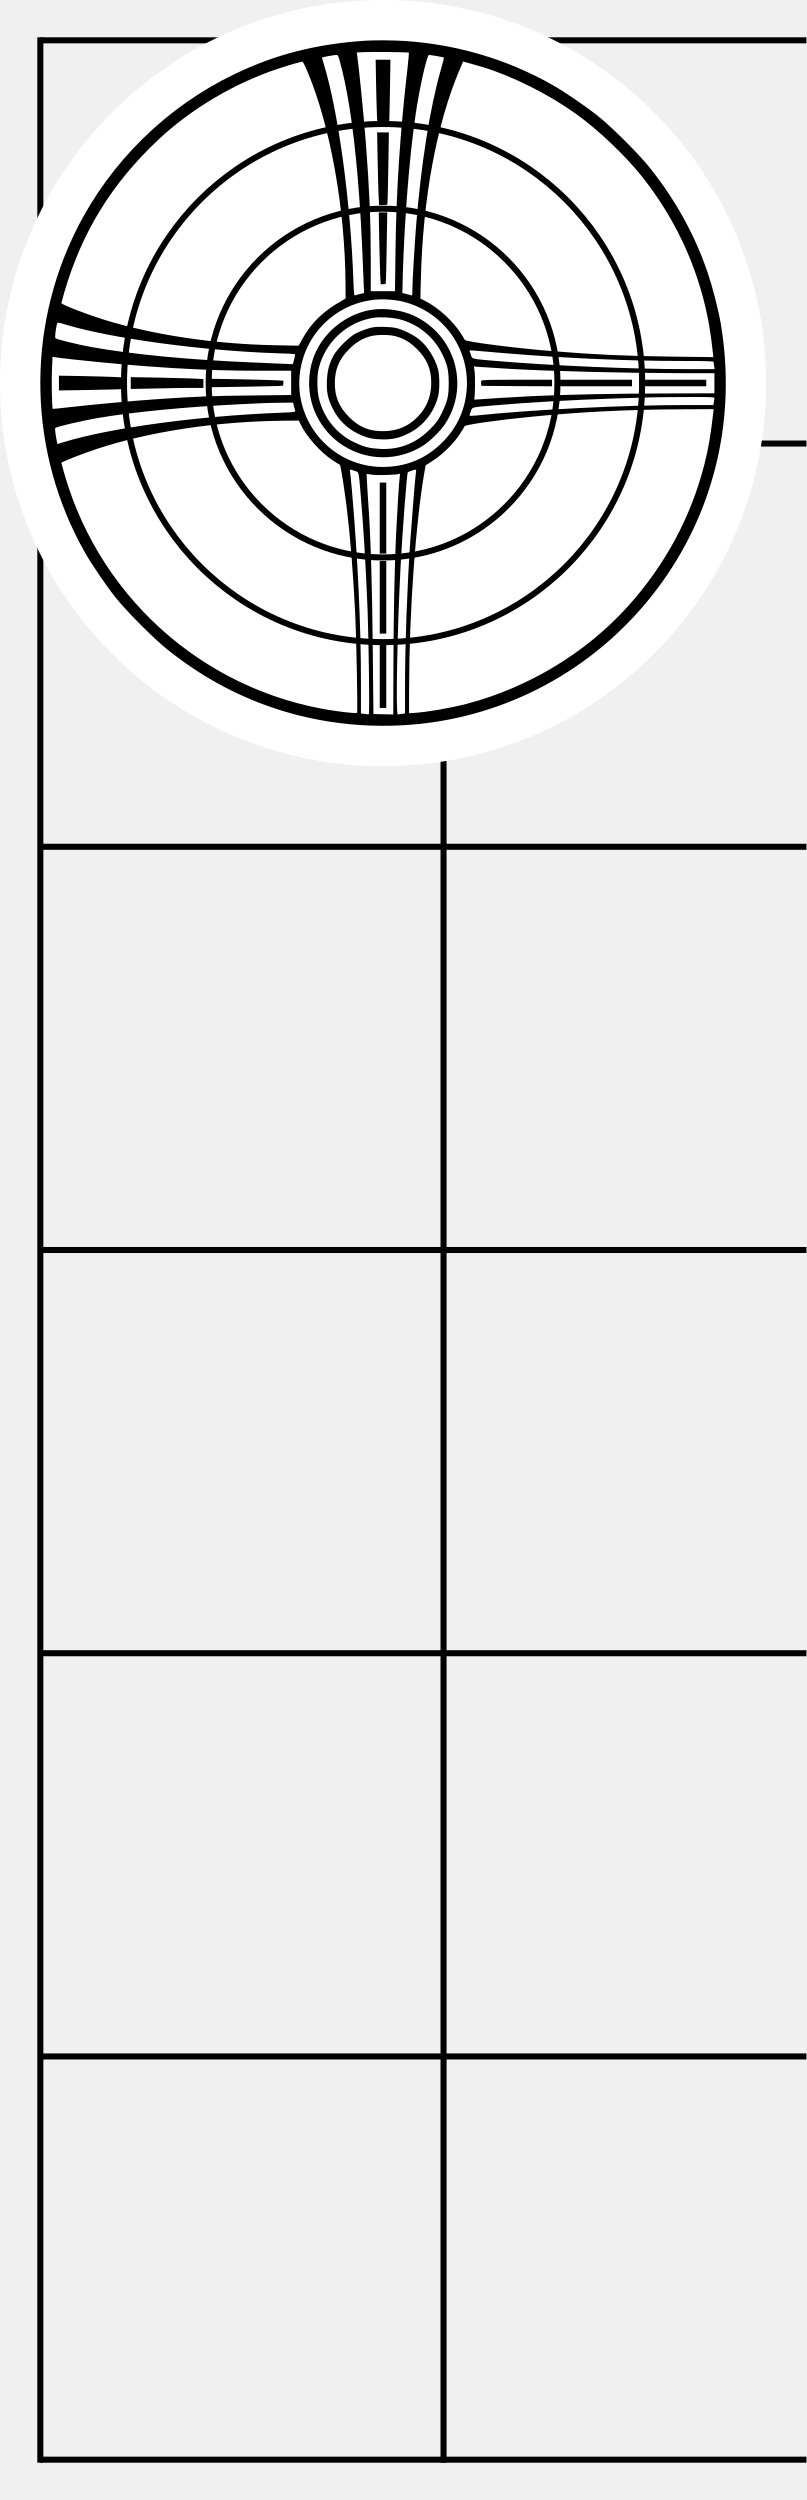
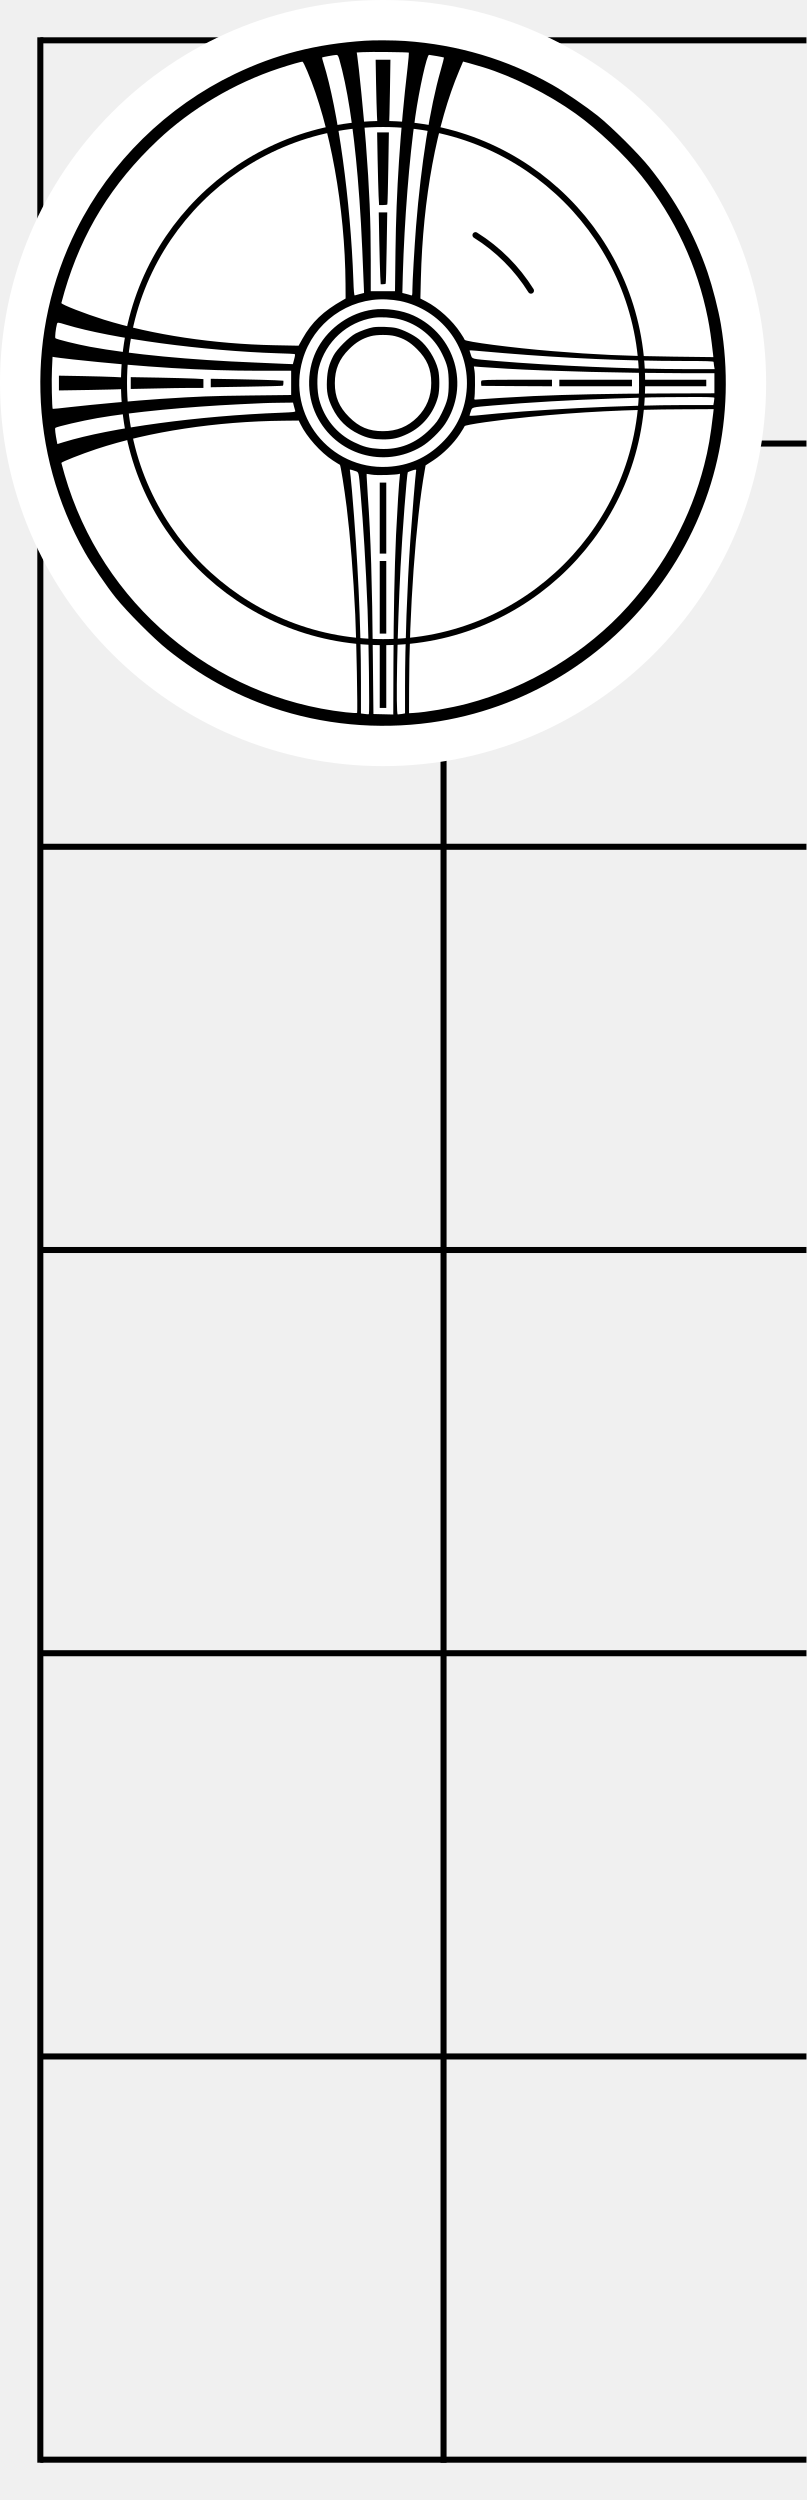
<svg xmlns="http://www.w3.org/2000/svg" xmlns:xlink="http://www.w3.org/1999/xlink" width="200mm" height="620mm" viewBox="0 0 200 620" version="1.1" id="svg8">
  <defs id="defs2" />
  <g id="layer1" transform="translate(0,323)">
    <path style="fill:none;stroke:#000000;stroke-width:1.5;stroke-linecap:butt;stroke-linejoin:miter;stroke-miterlimit:4;stroke-dasharray:none;stroke-opacity:1" d="M 10,287 H 200" id="path41" />
    <use x="0" y="0" xlink:href="#path41" id="use848" transform="translate(0,-100)" width="100%" height="100%" />
    <use x="0" y="0" xlink:href="#path41" id="use852" transform="translate(0,-200)" width="100%" height="100%" />
    <use x="0" y="0" xlink:href="#path41" id="use854" transform="translate(0,-300)" width="100%" height="100%" />
    <use x="0" y="0" xlink:href="#path41" id="use856" transform="translate(0,-400)" width="100%" height="100%" />
    <use x="0" y="0" xlink:href="#path41" id="use858" transform="translate(0,-500)" width="100%" height="100%" />
    <use x="0" y="0" xlink:href="#path41" id="use860" transform="translate(0,-600)" width="100%" height="100%" />
    <path style="fill:none;stroke:#000000;stroke-width:1.5;stroke-linecap:butt;stroke-linejoin:miter;stroke-miterlimit:4;stroke-dasharray:none;stroke-opacity:1" d="m 10,-313.75 v 601.5" id="path862" />
    <use x="0" y="0" xlink:href="#path862" id="use864" transform="translate(100)" width="100%" height="100%" />
    <circle style="opacity:1;fill:#ffffff;fill-opacity:1;fill-rule:nonzero;stroke:none;stroke-width:2;stroke-linecap:round;stroke-linejoin:round;stroke-miterlimit:4;stroke-dasharray:none;stroke-dashoffset:0;stroke-opacity:1;paint-order:markers stroke fill" id="path17" cx="95" cy="-228" r="95" />
    <path id="path354" style="fill:#000000;stroke:none;stroke-width:0.035" d="m 94.175,-155.74 v 8.3 h 0.81 0.81 v -8.3 -8.3 h -0.81 -0.81 z m 0,-19.131 v 9.009 h 0.81 0.81 v -9.009 -9.009 h -0.81 -0.81 z m 0,-19.637 v 8.806 h 0.81 0.81 v -8.806 -8.806 h -0.81 -0.81 z m 64.378,-33.505 v 0.81 h 8.3 8.3 v -0.81 -0.81 h -8.3 -8.3 z m -19.84,0 v 0.81 h 9.009 9.009 v -0.81 -0.81 h -9.009 -9.009 z m -19.354,-0.526 c -0.061,0.162 -0.081,0.506 -0.041,0.769 l 0.061,0.466 8.766,0.061 8.746,0.04 v -0.81 -0.81 h -8.705 c -7.369,0 -8.725,0.041 -8.827,0.283 z m -67.091,0.526 v 1.053 l 8.867,-0.142 c 4.859,-0.081 8.908,-0.182 9.009,-0.243 0.081,-0.041 0.142,-0.344 0.142,-0.668 v -0.567 l -2.065,-0.121 c -1.154,-0.061 -5.203,-0.162 -9.009,-0.243 l -6.944,-0.121 z m -19.84,0.02 v 1.458 l 5.932,-0.121 c 3.239,-0.081 7.308,-0.142 9.009,-0.142 h 3.077 v -1.093 -1.093 l -2.065,-0.121 c -1.154,-0.061 -5.203,-0.162 -9.009,-0.243 l -6.944,-0.121 z m -17.815,-0.02 v 1.842 l 7.754,-0.121 c 4.251,-0.081 7.855,-0.162 7.997,-0.223 0.162,-0.041 0.243,-0.526 0.243,-1.478 v -1.397 l -2.267,-0.121 c -1.255,-0.061 -4.859,-0.162 -7.997,-0.223 l -5.729,-0.101 z m 77.942,-13.827 c -1.053,0.162 -3.178,0.931 -4.353,1.539 -1.62,0.85 -4.656,3.887 -5.507,5.507 -1.113,2.146 -1.498,3.624 -1.62,6.175 -0.121,2.814 0.202,4.413 1.356,6.782 1.458,2.976 3.583,5.081 6.579,6.499 2.065,0.992 3.543,1.296 5.972,1.316 2.49,0 3.907,-0.324 6.175,-1.417 3.685,-1.761 6.418,-5.122 7.49,-9.232 0.405,-1.599 0.405,-5.081 0,-6.681 -0.729,-2.794 -2.632,-5.81 -4.717,-7.49 -1.437,-1.154 -3.988,-2.409 -5.709,-2.814 -1.215,-0.283 -4.413,-0.385 -5.668,-0.182 z m 5.365,2.186 c 2.207,0.567 3.725,1.458 5.486,3.219 2.51,2.51 3.543,4.94 3.543,8.422 0,3.34 -1.154,6.175 -3.462,8.503 -2.348,2.328 -5.081,3.442 -8.523,3.442 -3.502,0 -5.871,-0.992 -8.402,-3.523 -2.47,-2.47 -3.523,-4.98 -3.523,-8.381 0,-3.421 1.073,-5.992 3.543,-8.442 1.721,-1.721 3.28,-2.652 5.385,-3.219 1.458,-0.385 4.454,-0.405 5.952,-0.02 z m -5.446,-6.559 c -5.547,0.749 -10.79,4.373 -13.584,9.373 -2.814,5.041 -2.976,11.56 -0.425,16.823 4.778,9.798 16.702,13.361 26.075,7.774 1.883,-1.113 4.596,-3.725 5.851,-5.628 6.195,-9.454 2.531,-22.087 -7.814,-26.865 -2.834,-1.316 -6.944,-1.923 -10.102,-1.478 z m 6.66,2.409 c 4.535,1.154 8.503,4.393 10.527,8.604 1.336,2.733 1.599,3.988 1.62,7.187 0,3.3 -0.283,4.494 -1.741,7.49 -0.911,1.822 -1.296,2.348 -2.895,3.968 -3.543,3.543 -7.592,5.142 -12.471,4.879 -2.612,-0.142 -4.008,-0.506 -6.377,-1.66 -4.251,-2.045 -7.389,-5.891 -8.624,-10.527 -0.567,-2.146 -0.628,-5.851 -0.101,-7.895 1.66,-6.499 7.025,-11.418 13.584,-12.43 1.68,-0.263 4.616,-0.101 6.478,0.385 z m -5.081,-19.698 c 0.081,3.765 0.182,7.774 0.243,8.908 l 0.121,2.085 h 0.567 c 0.324,0 0.628,-0.061 0.668,-0.162 0.061,-0.081 0.162,-4.089 0.243,-8.908 l 0.142,-8.746 h -1.053 -1.053 z m -0.405,-19.941 c 0.081,3.705 0.182,7.774 0.243,9.009 l 0.121,2.288 h 0.972 c 0.547,0 1.032,-0.061 1.073,-0.162 0.061,-0.081 0.162,-4.13 0.243,-9.009 l 0.142,-8.847 h -1.458 -1.458 z m -0.385,-18.929 c 0.061,3.219 0.162,6.863 0.223,8.098 l 0.121,2.288 h 1.397 c 0.951,0 1.437,-0.081 1.498,-0.263 0.041,-0.121 0.121,-3.765 0.202,-8.098 l 0.121,-7.835 h -1.842 -1.822 z m -2.733,-10.527 c -12.228,0.83 -22.148,3.381 -32.29,8.24 -16.924,8.118 -30.893,21.844 -39.254,38.566 -12.673,25.306 -11.904,55.45 2.065,80.088 1.64,2.895 5.405,8.442 7.652,11.236 2.774,3.462 9.535,10.244 12.835,12.876 8.138,6.478 16.52,11.114 25.933,14.353 12.471,4.272 26.176,5.567 39.436,3.725 23.038,-3.219 43.728,-15.811 57.353,-34.902 13.179,-18.443 18.321,-41.096 14.515,-63.872 -0.607,-3.583 -2.045,-9.191 -3.32,-12.936 -3.239,-9.414 -7.875,-17.795 -14.353,-25.933 -2.632,-3.32 -9.434,-10.082 -12.876,-12.835 -2.814,-2.247 -8.381,-6.053 -11.236,-7.652 -11.195,-6.337 -23.524,-10.001 -36.541,-10.892 -2.713,-0.182 -7.774,-0.223 -9.92,-0.061 z m 10.871,2.956 c 0.041,0.061 -0.101,1.721 -0.324,3.725 -1.842,15.791 -2.814,30.65 -2.996,45.409 l -0.121,10.021 h -2.996 -3.016 v -7.693 c 0,-9.819 -0.324,-17.41 -1.215,-29.051 -0.526,-6.802 -1.741,-19.03 -2.146,-21.702 l -0.121,-0.749 1.498,-0.081 c 1.863,-0.121 11.296,0 11.438,0.121 z m -17.269,1.599 c 1.964,6.903 3.482,16.52 4.575,29.314 0.668,7.976 0.992,13.665 1.498,26.642 l 0.081,2.045 -1.053,0.263 c -0.567,0.142 -1.134,0.304 -1.255,0.344 -0.142,0.061 -0.263,-1.134 -0.344,-3.786 -0.688,-19.577 -3.806,-42.331 -7.41,-53.851 -0.223,-0.709 -0.385,-1.336 -0.344,-1.377 0.101,-0.081 2.935,-0.607 3.502,-0.628 0.364,-0.02 0.486,0.162 0.749,1.032 z m 24.192,-0.749 c 0.931,0.162 1.741,0.324 1.782,0.364 0.041,0.041 -0.344,1.478 -0.83,3.219 -2.632,9.151 -4.859,23.261 -6.094,38.627 -0.385,5 -0.911,13.807 -0.911,15.771 0,1.275 -0.041,1.458 -0.324,1.356 -0.182,-0.081 -0.749,-0.223 -1.255,-0.364 l -0.911,-0.223 0.121,-4.676 c 0.385,-13.179 1.599,-28.747 3.097,-39.092 0.972,-6.762 2.854,-15.285 3.401,-15.285 0.121,0 0.992,0.142 1.923,0.304 z m -32.108,3.765 c 5.648,13.321 9.353,33.869 9.474,52.717 l 0.02,3.644 -0.668,0.385 c -4.879,2.753 -7.713,5.466 -10.021,9.576 l -0.972,1.741 -6.094,-0.121 c -14.981,-0.304 -30.023,-2.571 -42.19,-6.337 -4.656,-1.458 -10.547,-3.745 -10.547,-4.13 0,-0.081 0.364,-1.356 0.79,-2.854 4.332,-14.779 11.742,-26.784 23.099,-37.493 8.26,-7.814 19.07,-14.212 30.083,-17.835 2.895,-0.952 5.588,-1.721 5.851,-1.66 0.121,0.041 0.648,1.093 1.174,2.369 z m 43.566,-1.012 c 7.308,2.227 16.277,6.721 22.978,11.519 5.405,3.846 12.167,10.264 16.277,15.386 8.341,10.426 13.928,22.411 16.499,35.327 0.506,2.551 0.83,4.838 1.316,9.09 l 0.061,0.587 -9.839,-0.121 c -12.268,-0.162 -19.354,-0.486 -30.185,-1.377 -9.738,-0.79 -21.662,-2.348 -21.662,-2.814 0,-0.081 -0.445,-0.85 -1.012,-1.68 -1.964,-3.037 -5.486,-6.235 -8.584,-7.835 l -1.377,-0.709 0.121,-4.919 c 0.506,-20.022 3.887,-38.262 9.515,-51.603 l 0.952,-2.247 1.458,0.385 c 0.81,0.223 2.369,0.668 3.482,1.012 z m -20.569,57.98 c 10.122,2.126 17.086,11.155 16.56,21.439 -0.283,5.385 -2.389,10.062 -6.256,13.807 -3.765,3.685 -8.199,5.628 -13.442,5.891 -14.293,0.749 -25.022,-12.795 -21.014,-26.581 2.632,-9.151 11.296,-15.386 20.771,-14.941 1.073,0.041 2.591,0.223 3.381,0.385 z m -82.902,5.871 c 11.276,3.421 34.173,6.519 52.656,7.106 2.126,0.061 3.948,0.142 4.089,0.182 0.162,0.061 0.142,0.405 -0.101,1.296 l -0.324,1.215 -2.146,-0.081 c -1.174,-0.061 -4.494,-0.202 -7.389,-0.324 -15.851,-0.628 -30.711,-2.045 -40.793,-3.907 -3.239,-0.607 -8.28,-1.842 -8.563,-2.126 -0.162,-0.162 0.081,-2.409 0.385,-3.523 0.142,-0.445 0.223,-0.445 2.186,0.162 z m 108.936,7.086 c 15.123,1.255 30.266,1.923 43.89,1.923 6.134,0 7.835,0.061 7.835,0.243 0,0.142 0.061,0.607 0.121,1.012 l 0.142,0.769 h -7.065 c -13.645,0 -33.12,-0.85 -47.15,-2.024 -6.316,-0.547 -5.871,-0.425 -6.256,-1.559 -0.182,-0.526 -0.324,-0.992 -0.324,-1.032 0,-0.061 0.668,-0.041 1.478,0.041 0.79,0.081 4.11,0.364 7.329,0.628 z m -107.398,1.518 c 18.159,1.964 32.452,2.834 46.563,2.834 h 7.794 v 3.016 2.996 l -10.224,0.121 c -9.94,0.121 -12.45,0.223 -22.168,0.85 -5.83,0.385 -16.661,1.377 -22.35,2.024 -2.389,0.283 -4.373,0.486 -4.393,0.445 -0.182,-0.182 -0.324,-7.369 -0.182,-9.92 l 0.142,-2.996 0.547,0.101 c 0.283,0.061 2.207,0.283 4.272,0.526 z m 108.005,2.328 c 10.527,0.628 29.314,1.093 44.295,1.113 h 7.025 v 2.49 2.49 l -12.795,0.041 c -12.693,0.041 -23.443,0.263 -32.047,0.648 -3.907,0.182 -13.24,0.749 -14.374,0.871 -0.263,0.02 -0.385,-0.061 -0.324,-0.263 0.182,-0.81 0.243,-5.709 0.061,-6.762 l -0.182,-1.194 1.741,0.142 c 0.952,0.061 3.927,0.263 6.6,0.425 z m 51.32,7.227 c 0,0.142 -0.061,0.607 -0.121,1.012 l -0.142,0.769 h -6.903 c -15.224,0 -38.303,1.154 -52.089,2.612 -0.81,0.081 -1.478,0.081 -1.478,0.02 0,-0.081 0.142,-0.547 0.324,-1.053 0.364,-1.093 0,-0.992 5.547,-1.478 8.665,-0.749 19.556,-1.377 29.861,-1.721 8.928,-0.304 9.576,-0.324 17.775,-0.364 5.668,-0.041 7.227,0.02 7.227,0.202 z m -104.28,2.065 c 0.121,0.486 0.263,1.012 0.324,1.174 0.101,0.263 -0.425,0.324 -3.482,0.445 -20.427,0.769 -42.352,3.745 -53.932,7.288 l -1.579,0.486 -0.101,-0.526 c -0.385,-1.943 -0.547,-3.34 -0.405,-3.482 0.304,-0.304 6.701,-1.782 10.406,-2.429 8.827,-1.518 22.046,-2.794 35.428,-3.442 2.51,-0.121 5.061,-0.243 5.668,-0.263 0.607,-0.041 2.531,-0.081 4.272,-0.101 l 3.178,-0.041 z m 103.976,1.782 c -0.648,5.628 -1.215,8.887 -2.227,12.815 -3.32,12.957 -9.677,24.739 -18.848,34.962 -10.345,11.519 -24.678,20.204 -39.963,24.233 -4.11,1.073 -10.163,2.126 -13.321,2.288 l -1.073,0.061 0.02,-6.276 c 0.02,-18.787 1.66,-41.582 3.867,-53.911 l 0.223,-1.275 1.964,-1.275 c 2.45,-1.62 4.96,-4.13 6.519,-6.478 0.648,-0.992 1.194,-1.883 1.194,-1.964 0,-0.344 8.3,-1.539 15.993,-2.288 12.531,-1.255 24.597,-1.862 38.121,-1.903 l 7.652,-0.04 z m -102.336,2.693 c 1.518,3.118 4.96,6.984 7.997,8.968 0.891,0.567 1.68,1.073 1.761,1.093 0.182,0.081 1.073,5.648 1.68,10.487 0.911,7.47 1.64,16.783 2.126,26.622 0.304,6.215 0.628,24.253 0.466,24.415 -0.101,0.081 -1.336,0.02 -2.794,-0.142 -32.999,-3.705 -60.531,-26.986 -69.763,-58.993 -0.425,-1.498 -0.79,-2.794 -0.79,-2.854 0,-0.243 5.041,-2.227 8.705,-3.442 13.098,-4.332 29.78,-6.863 46.401,-7.025 l 3.765,-0.041 z m 13.422,11.56 c 1.093,0.364 0.972,-0.041 1.458,5.446 0.688,7.997 1.296,17.775 1.741,28.849 0.283,7.207 0.526,25.933 0.324,26.055 -0.081,0.041 -0.547,0.02 -1.053,-0.061 l -0.911,-0.121 v -7.733 c 0,-14.171 -0.79,-30.812 -2.227,-47.494 -0.243,-2.612 -0.466,-4.879 -0.506,-5.021 -0.121,-0.324 0.041,-0.304 1.174,0.081 z m 15.224,0.121 c -0.121,0.587 -1.012,11.216 -1.417,17.066 -0.79,11.56 -1.316,25.954 -1.316,36.258 v 6.701 l -0.749,0.142 c -0.425,0.061 -0.891,0.121 -1.053,0.121 -0.526,0 -0.121,-20.953 0.688,-36.541 0.445,-8.604 1.579,-23.302 1.802,-23.524 0.101,-0.101 1.64,-0.648 1.903,-0.648 0.162,-0.02 0.223,0.142 0.142,0.425 z m -7.288,0.911 c 1.458,-0.061 2.794,-0.162 2.996,-0.243 0.324,-0.142 0.364,-0.081 0.263,0.526 -0.162,0.931 -0.668,8.948 -0.931,14.556 -0.385,8.725 -0.607,19.415 -0.648,31.946 l -0.041,12.612 -2.47,-0.061 -2.45,-0.061 -0.142,-13.969 c -0.162,-18.342 -0.526,-30.205 -1.255,-40.165 -0.142,-2.267 -0.283,-4.413 -0.283,-4.778 v -0.648 l 1.174,0.182 c 0.628,0.121 2.348,0.162 3.786,0.101 z" />
-     <circle style="opacity:1;fill:none;fill-opacity:1;fill-rule:nonzero;stroke:#000000;stroke-width:1.5;stroke-linecap:round;stroke-linejoin:round;stroke-miterlimit:4;stroke-dasharray:none;stroke-dashoffset:0;stroke-opacity:1;paint-order:markers stroke fill" id="path972" cx="95" cy="-228" r="43.25" />
+     <path style="opacity:1;fill:none;fill-opacity:1;fill-rule:nonzero;stroke:#000000;stroke-width:1.5;stroke-linecap:round;stroke-linejoin:round;stroke-miterlimit:4;stroke-dasharray:none;stroke-dashoffset:0;stroke-opacity:1;paint-order:markers stroke fill" id="path972" d="m 117.919,-264.678 a 43.25,43.25 0 0 1 13.759,13.759" />
    <circle r="64.25" cy="-228" cx="95" id="circle974" style="opacity:1;fill:none;fill-opacity:1;fill-rule:nonzero;stroke:#000000;stroke-width:1.5;stroke-linecap:round;stroke-linejoin:round;stroke-miterlimit:4;stroke-dasharray:none;stroke-dashoffset:0;stroke-opacity:1;paint-order:markers stroke fill" />
  </g>
</svg>
